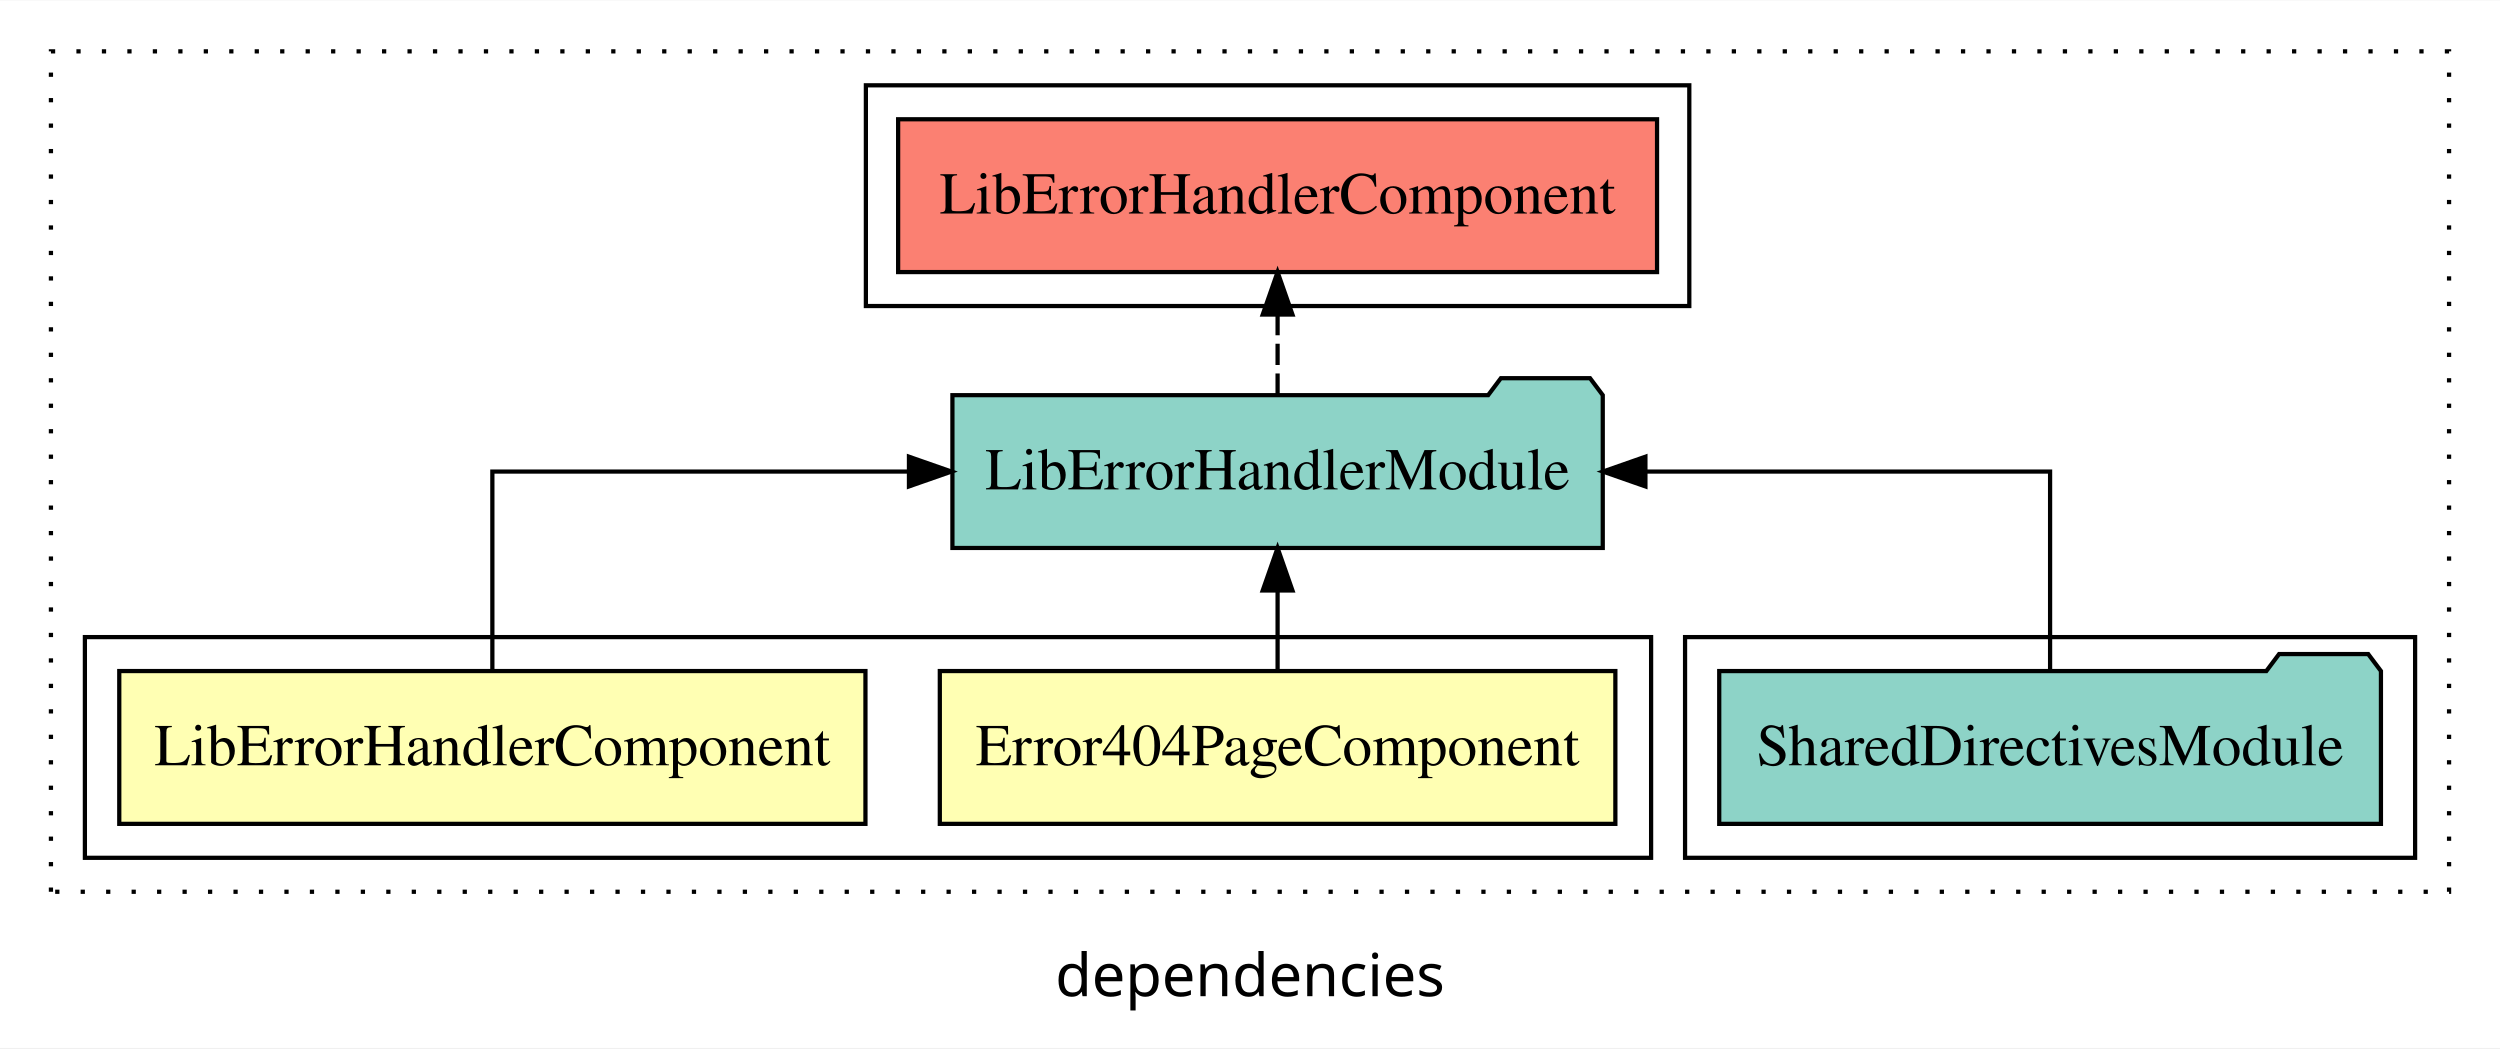
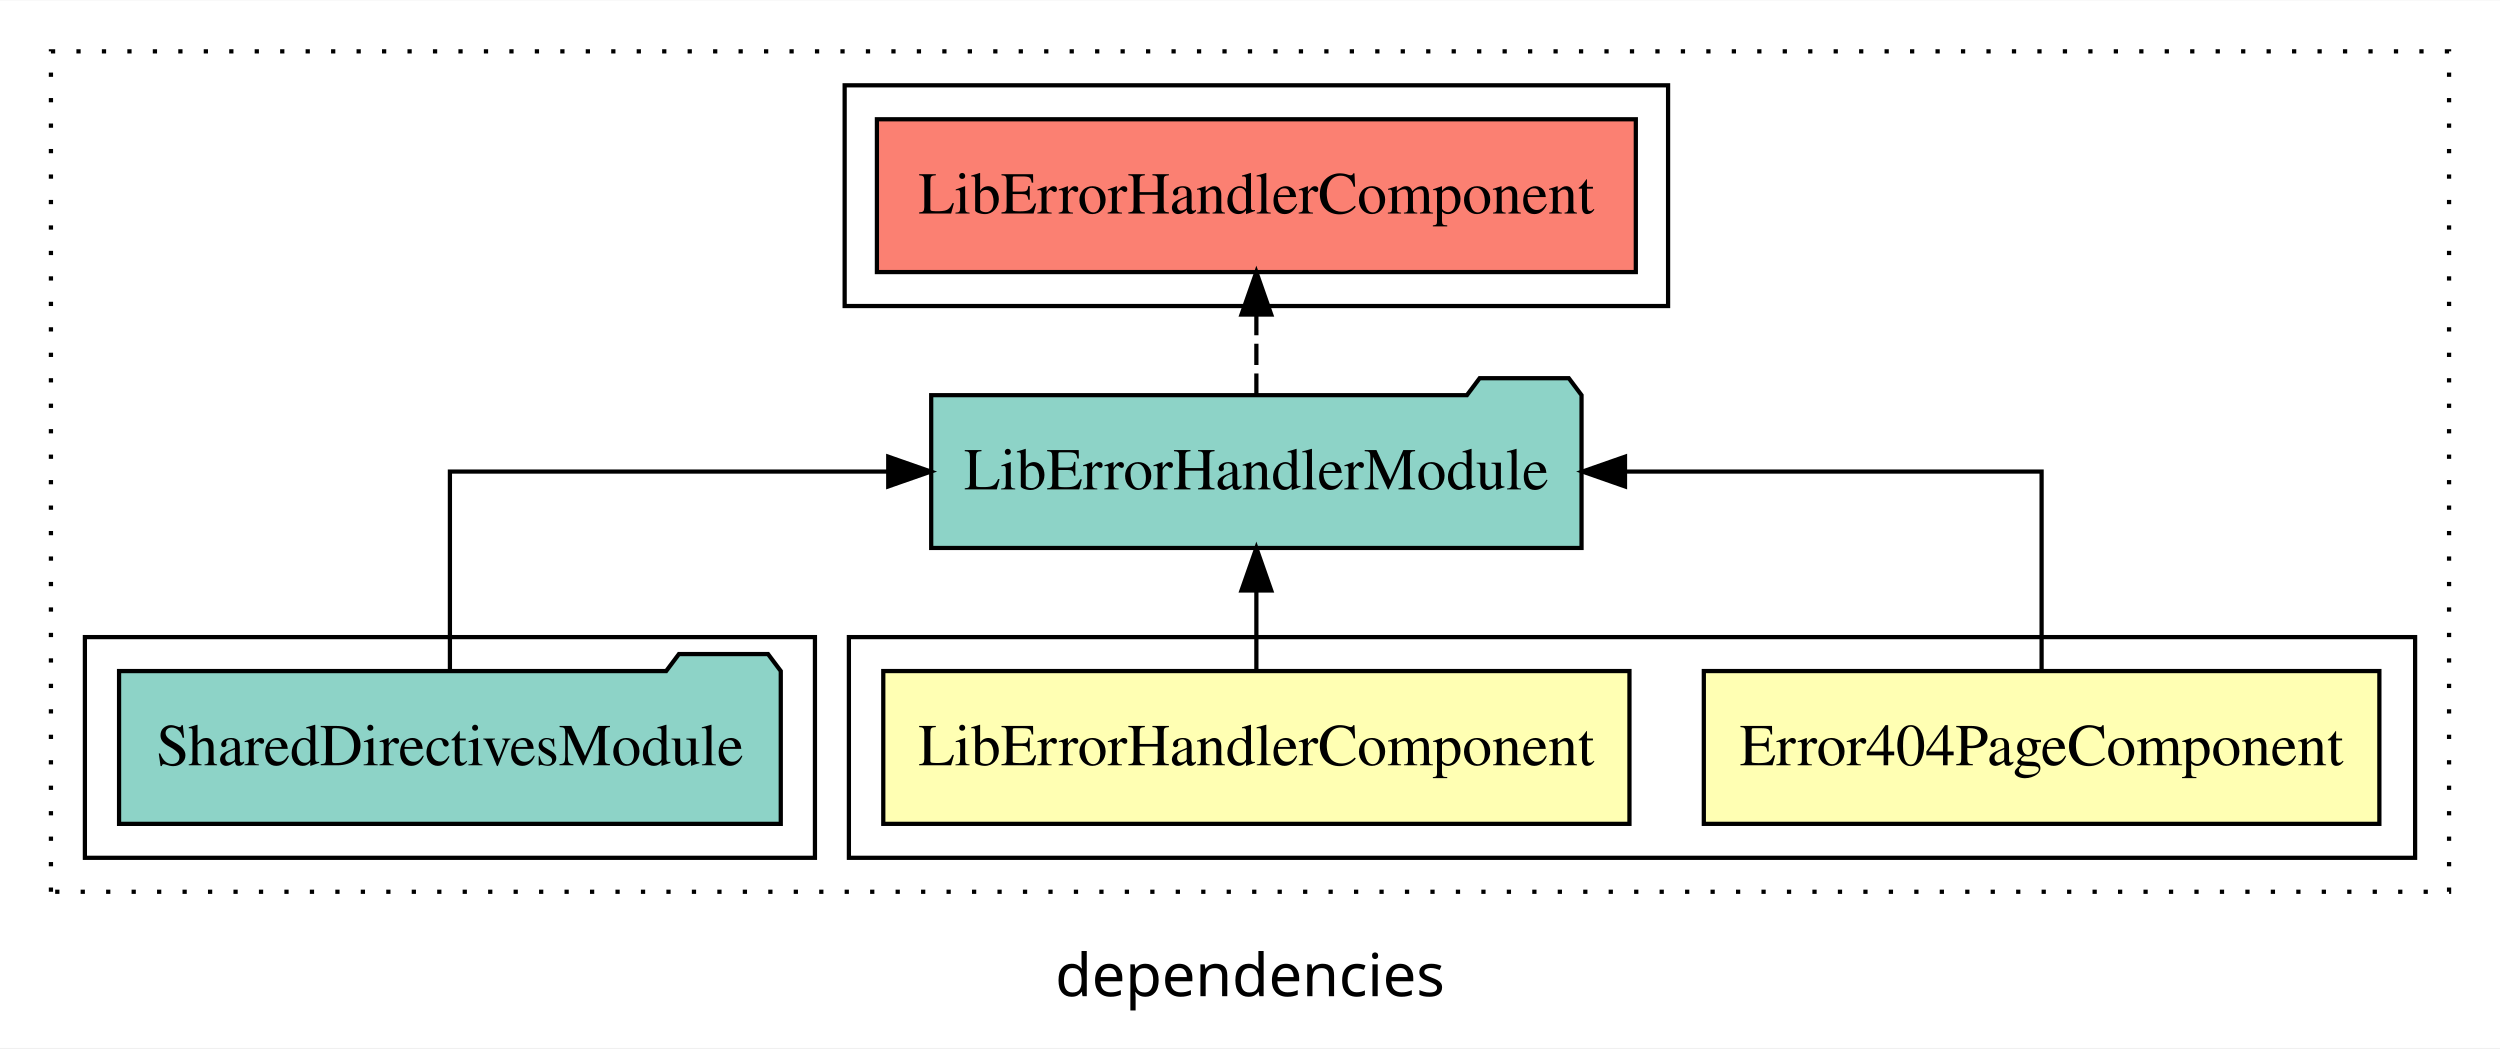
<svg xmlns="http://www.w3.org/2000/svg" width="589pt" height="247pt" viewBox="0.00 0.00 589.00 246.80">
  <g id="graph0" class="graph" transform="scale(1 1) rotate(0) translate(4 242.8)">
    <polygon fill="white" stroke="transparent" points="-4,4 -4,-242.8 585,-242.8 585,4 -4,4" />
    <text text-anchor="middle" x="290.5" y="-8.2" font-family="sans-serif" font-size="14.00">dependencies</text>
    <g id="clust1" class="cluster">
      <polygon fill="none" stroke="black" stroke-dasharray="1,5" points="8,-32.8 8,-230.8 573,-230.8 573,-32.8 8,-32.8" />
    </g>
+     <g id="clust2" class="cluster">
+       <polygon fill="none" stroke="black" points="196,-40.8 196,-92.8 565,-92.8 565,-40.8 196,-40.8" />
+     </g>
    <g id="clust6" class="cluster">
-       <polygon fill="none" stroke="black" points="200,-170.8 200,-222.8 394,-222.8 394,-170.8 200,-170.8" />
+       <polygon fill="none" stroke="black" points="195,-170.8 195,-222.8 389,-222.8 389,-170.8 195,-170.8" />
    </g>
    <g id="clust5" class="cluster">
-       <polygon fill="none" stroke="black" points="393,-40.8 393,-92.8 565,-92.8 565,-40.8 393,-40.8" />
-     </g>
-     <g id="clust2" class="cluster">
-       <polygon fill="none" stroke="black" points="16,-40.8 16,-92.8 385,-92.8 385,-40.8 16,-40.8" />
+       <polygon fill="none" stroke="black" points="16,-40.8 16,-92.8 188,-92.8 188,-40.8 16,-40.8" />
    </g>
    <g id="node1" class="node">
-       <polygon fill="#ffffb3" stroke="black" points="376.58,-84.8 217.42,-84.8 217.42,-48.8 376.58,-48.8 376.58,-84.8" />
-       <text text-anchor="middle" x="297" y="-62.6" font-family="Times,serif" font-size="14.00">Error404PageComponent</text>
+       <polygon fill="#ffffb3" stroke="black" points="556.58,-84.8 397.42,-84.8 397.42,-48.8 556.58,-48.8 556.58,-84.8" />
+       <text text-anchor="middle" x="477" y="-62.6" font-family="Times,serif" font-size="14.00">Error404PageComponent</text>
    </g>
    <g id="node3" class="node">
-       <polygon fill="#8dd3c7" stroke="black" points="373.61,-149.8 370.61,-153.8 349.61,-153.8 346.61,-149.8 220.39,-149.8 220.39,-113.8 373.61,-113.8 373.61,-149.8" />
-       <text text-anchor="middle" x="297" y="-127.6" font-family="Times,serif" font-size="14.00">LibErrorHandlerModule</text>
+       <polygon fill="#8dd3c7" stroke="black" points="368.61,-149.8 365.61,-153.8 344.61,-153.8 341.61,-149.8 215.39,-149.8 215.39,-113.8 368.61,-113.8 368.61,-149.8" />
+       <text text-anchor="middle" x="292" y="-127.6" font-family="Times,serif" font-size="14.00">LibErrorHandlerModule</text>
    </g>
    <g id="edge1" class="edge">
-       <path fill="none" stroke="black" d="M297,-84.91C297,-84.91 297,-103.79 297,-103.79" />
-       <polygon fill="black" stroke="black" points="293.5,-103.79 297,-113.79 300.5,-103.79 293.5,-103.79" />
+       <path fill="none" stroke="black" d="M477,-84.91C477,-104.14 477,-131.8 477,-131.8 477,-131.8 378.85,-131.8 378.85,-131.8" />
+       <polygon fill="black" stroke="black" points="378.85,-128.3 368.85,-131.8 378.85,-135.3 378.85,-128.3" />
    </g>
    <g id="node2" class="node">
-       <polygon fill="#ffffb3" stroke="black" points="199.9,-84.8 24.1,-84.8 24.1,-48.8 199.9,-48.8 199.9,-84.8" />
-       <text text-anchor="middle" x="112" y="-62.6" font-family="Times,serif" font-size="14.00">LibErrorHandlerComponent</text>
+       <polygon fill="#ffffb3" stroke="black" points="379.9,-84.8 204.1,-84.8 204.1,-48.8 379.9,-48.8 379.9,-84.8" />
+       <text text-anchor="middle" x="292" y="-62.6" font-family="Times,serif" font-size="14.00">LibErrorHandlerComponent</text>
    </g>
    <g id="edge2" class="edge">
-       <path fill="none" stroke="black" d="M112,-84.91C112,-104.14 112,-131.8 112,-131.8 112,-131.8 210.15,-131.8 210.15,-131.8" />
-       <polygon fill="black" stroke="black" points="210.15,-135.3 220.15,-131.8 210.15,-128.3 210.15,-135.3" />
+       <path fill="none" stroke="black" d="M292,-84.91C292,-84.91 292,-103.79 292,-103.79" />
+       <polygon fill="black" stroke="black" points="288.5,-103.79 292,-113.79 295.5,-103.79 288.5,-103.79" />
    </g>
    <g id="node5" class="node">
-       <polygon fill="#fb8072" stroke="black" points="386.4,-214.8 207.6,-214.8 207.6,-178.8 386.4,-178.8 386.4,-214.8" />
-       <text text-anchor="middle" x="297" y="-192.6" font-family="Times,serif" font-size="14.00">LibErrorHandlerComponent </text>
+       <polygon fill="#fb8072" stroke="black" points="381.4,-214.8 202.6,-214.8 202.6,-178.8 381.4,-178.8 381.4,-214.8" />
+       <text text-anchor="middle" x="292" y="-192.6" font-family="Times,serif" font-size="14.00">LibErrorHandlerComponent </text>
    </g>
    <g id="edge4" class="edge">
-       <path fill="none" stroke="black" stroke-dasharray="5,2" d="M297,-149.91C297,-149.91 297,-168.79 297,-168.79" />
-       <polygon fill="black" stroke="black" points="293.5,-168.79 297,-178.79 300.5,-168.79 293.5,-168.79" />
+       <path fill="none" stroke="black" stroke-dasharray="5,2" d="M292,-149.91C292,-149.91 292,-168.79 292,-168.79" />
+       <polygon fill="black" stroke="black" points="288.5,-168.79 292,-178.79 295.5,-168.79 288.5,-168.79" />
    </g>
    <g id="node4" class="node">
-       <polygon fill="#8dd3c7" stroke="black" points="556.95,-84.8 553.95,-88.8 532.95,-88.8 529.95,-84.8 401.05,-84.8 401.05,-48.8 556.95,-48.8 556.95,-84.8" />
-       <text text-anchor="middle" x="479" y="-62.6" font-family="Times,serif" font-size="14.00">SharedDirectivesModule</text>
+       <polygon fill="#8dd3c7" stroke="black" points="179.95,-84.8 176.95,-88.8 155.95,-88.8 152.95,-84.8 24.05,-84.8 24.05,-48.8 179.95,-48.8 179.95,-84.8" />
+       <text text-anchor="middle" x="102" y="-62.6" font-family="Times,serif" font-size="14.00">SharedDirectivesModule</text>
    </g>
    <g id="edge3" class="edge">
-       <path fill="none" stroke="black" d="M479,-84.91C479,-104.14 479,-131.8 479,-131.8 479,-131.8 383.66,-131.8 383.66,-131.8" />
-       <polygon fill="black" stroke="black" points="383.66,-128.3 373.66,-131.8 383.66,-135.3 383.66,-128.3" />
+       <path fill="none" stroke="black" d="M102,-84.91C102,-104.14 102,-131.8 102,-131.8 102,-131.8 205.27,-131.8 205.27,-131.8" />
+       <polygon fill="black" stroke="black" points="205.27,-135.3 215.27,-131.8 205.27,-128.3 205.27,-135.3" />
    </g>
  </g>
</svg>
